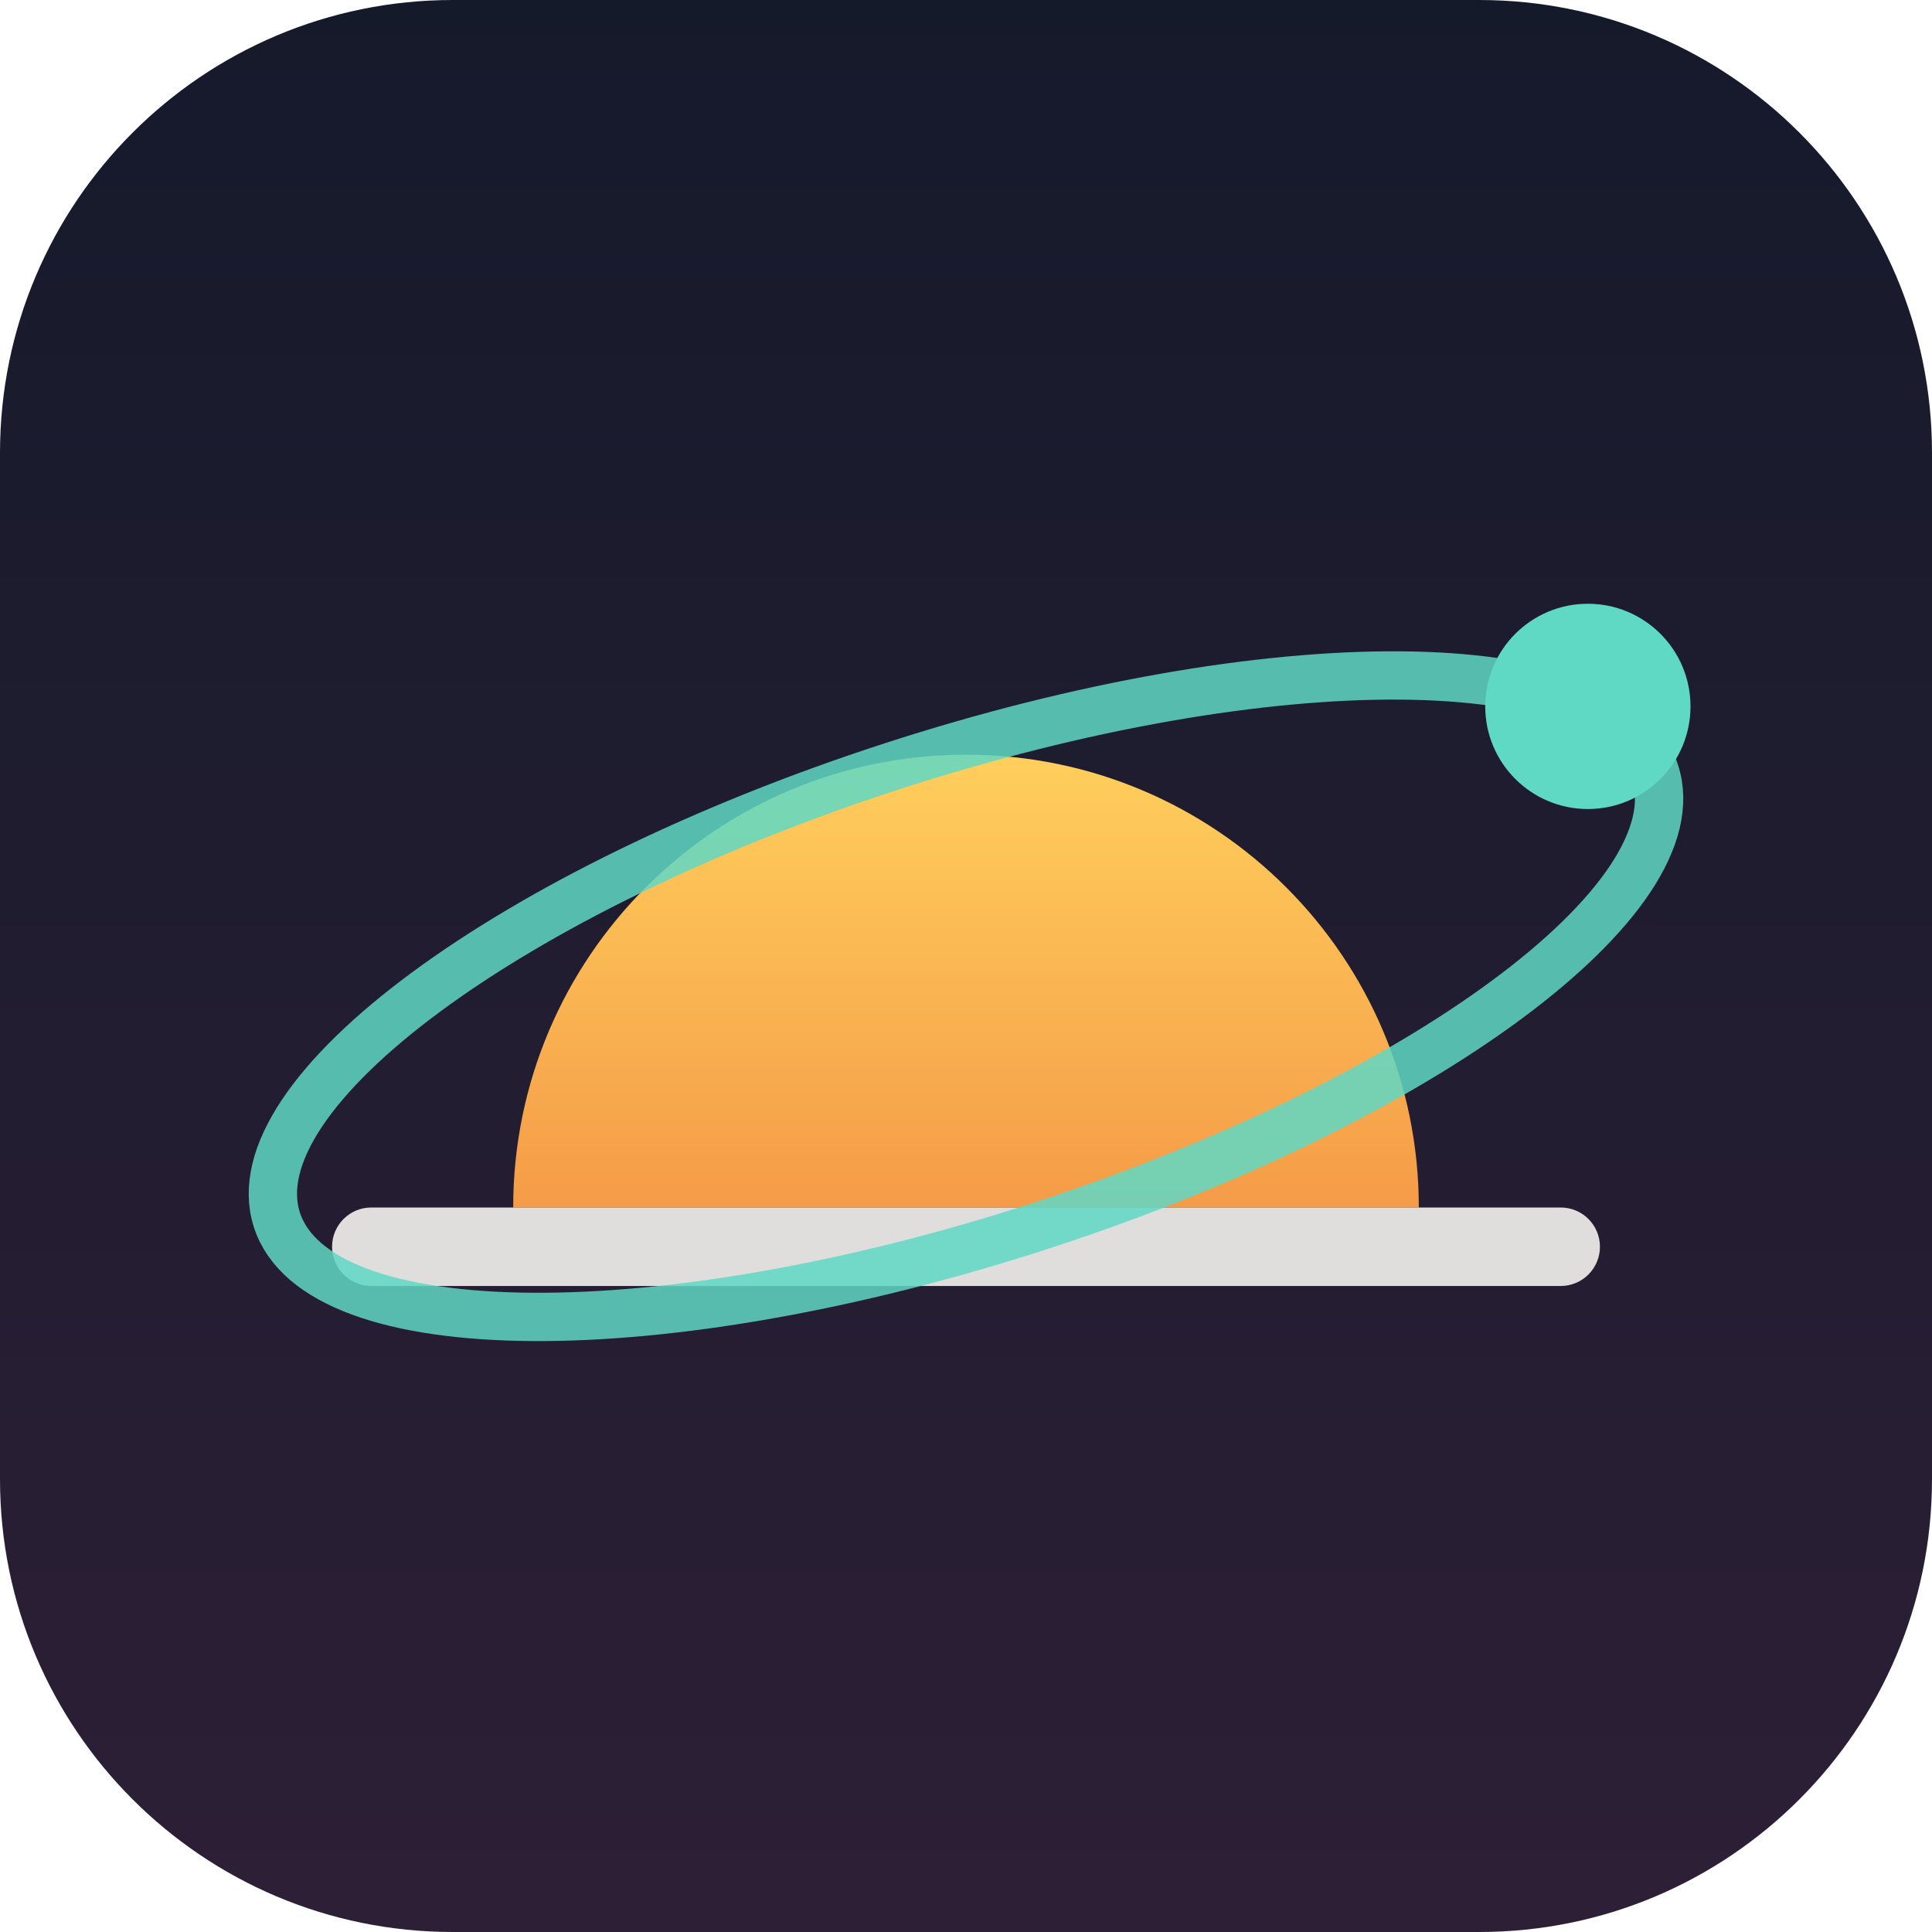
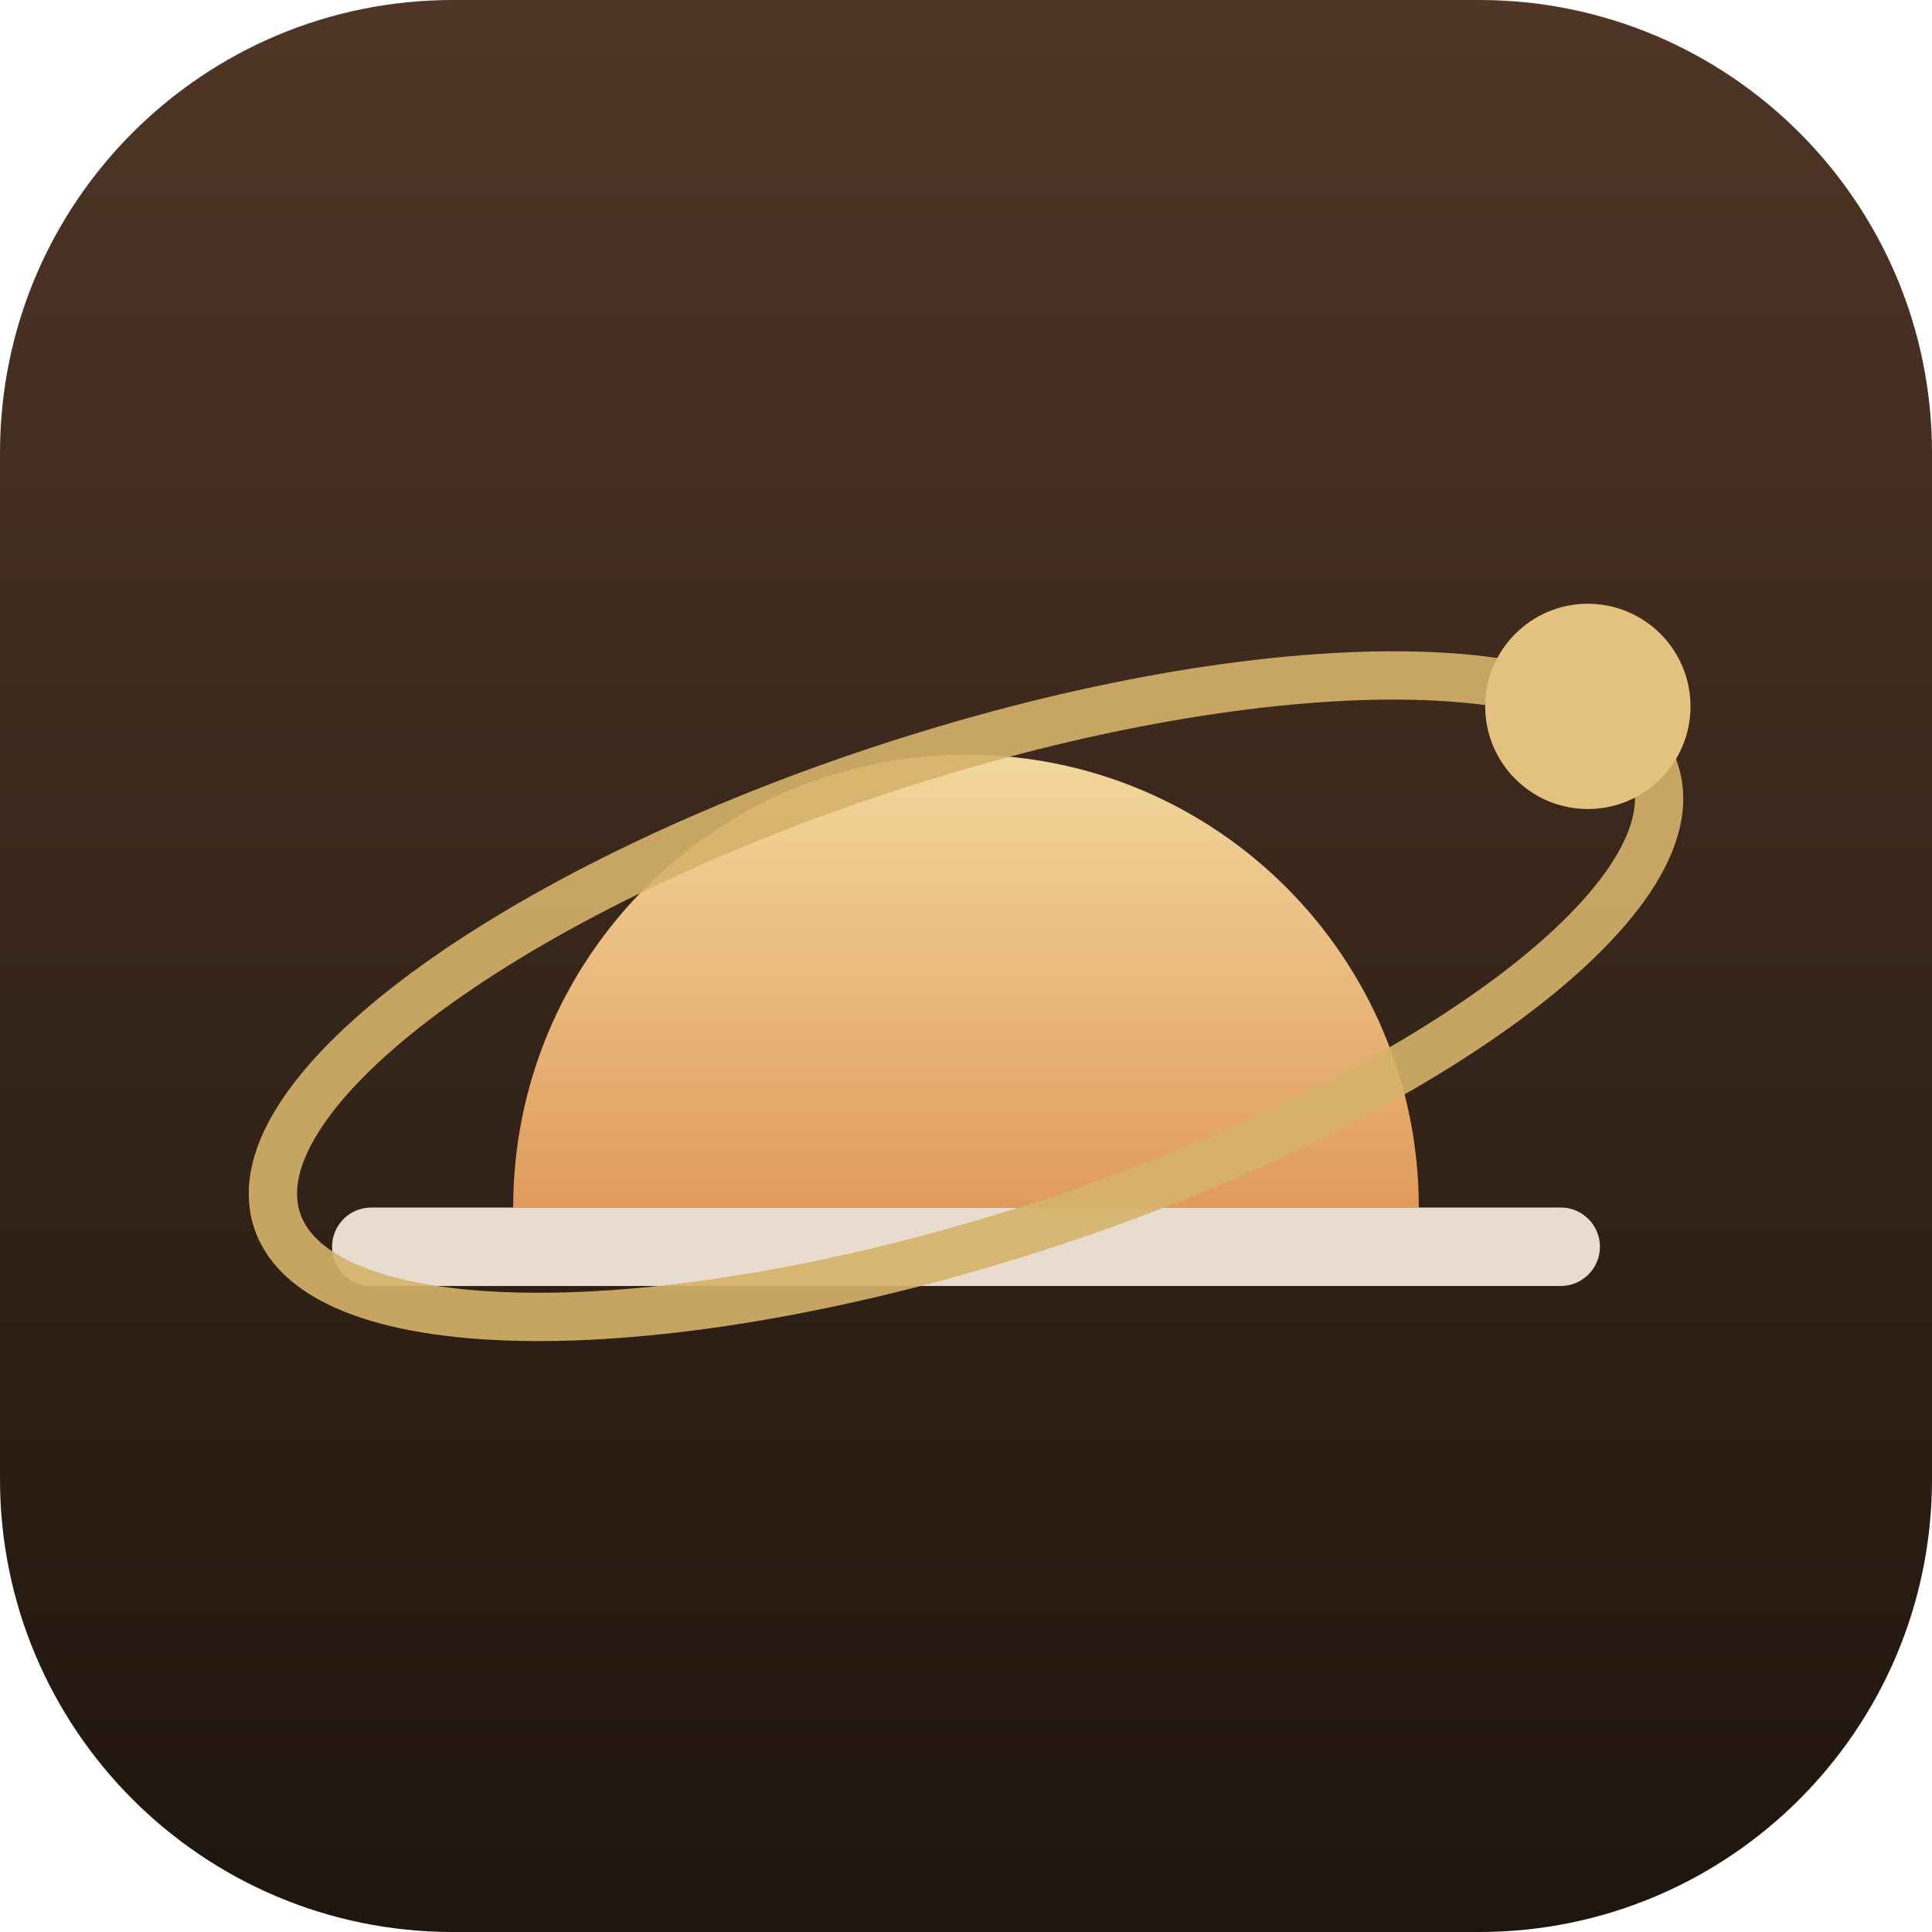
<svg xmlns="http://www.w3.org/2000/svg" viewBox="0 0 64 64">
  <defs>
    <linearGradient id="bg" x1="0" y1="0" x2="0" y2="1">
-       <stop offset="0" stop-color="#151a2b" />
-       <stop offset="1" stop-color="#2d1f36" />
+       <stop offset="0" stop-color="#4f3626" />
+       <stop offset="1" stop-color="#1f150e" />
    </linearGradient>
    <linearGradient id="sun" x1="0" y1="0" x2="0" y2="1">
-       <stop offset="0" stop-color="#ffcf5c" />
-       <stop offset="1" stop-color="#eb6834" />
+       <stop offset="0" stop-color="#f2d79c" />
+       <stop offset="1" stop-color="#cf5f1d" />
    </linearGradient>
    <clipPath id="sky">
      <rect x="0" y="0" width="64" height="40" />
    </clipPath>
  </defs>
  <rect width="64" height="64" rx="15" fill="url(#bg)" />
  <circle cx="32" cy="40" r="15" fill="url(#sun)" clip-path="url(#sky)" />
-   <rect x="11" y="40" width="42" height="2.6" rx="1.3" fill="#f0efec" opacity="0.92" />
-   <ellipse cx="32" cy="33" rx="24" ry="8" fill="none" stroke="#5fd8c4" stroke-width="1.6" opacity="0.85" transform="rotate(-18 32 33)" />
-   <circle cx="52.6" cy="23.4" r="3.4" fill="#5fd8c4" />
+   <rect x="11" y="40" width="42" height="2.6" rx="1.3" fill="#f6ecdd" opacity="0.92" />
+   <ellipse cx="32" cy="33" rx="24" ry="8" fill="none" stroke="#d6b26a" stroke-width="1.6" opacity="0.9" transform="rotate(-18 32 33)" />
+   <circle cx="52.6" cy="23.4" r="3.4" fill="#e3c27f" />
</svg>
